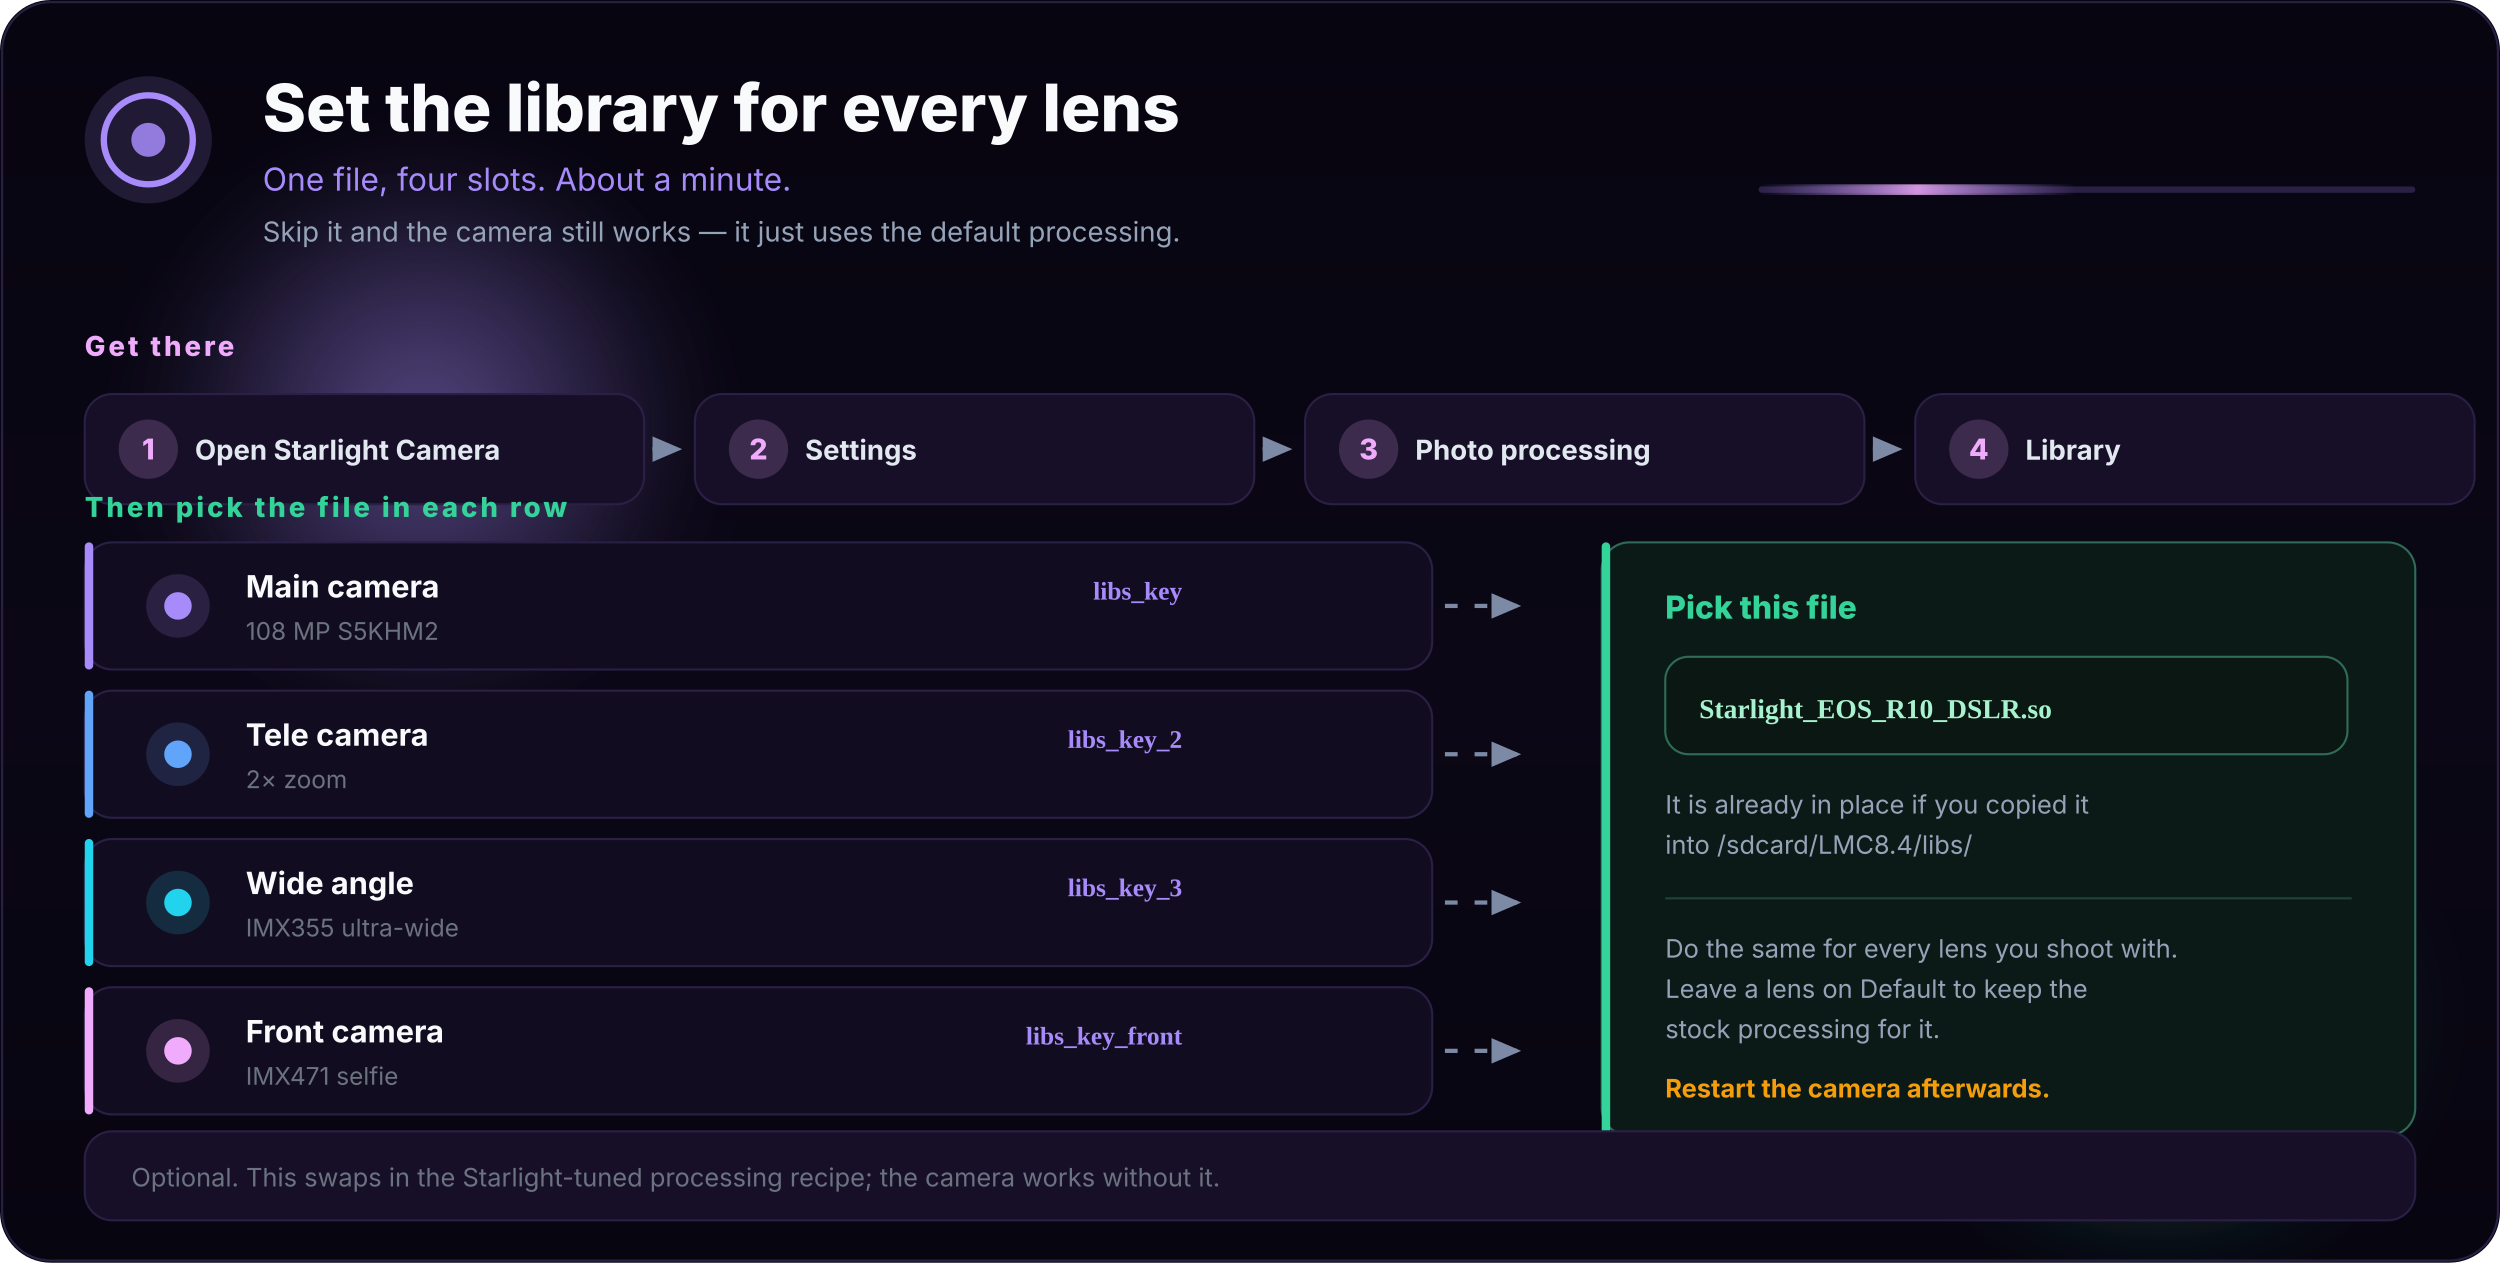
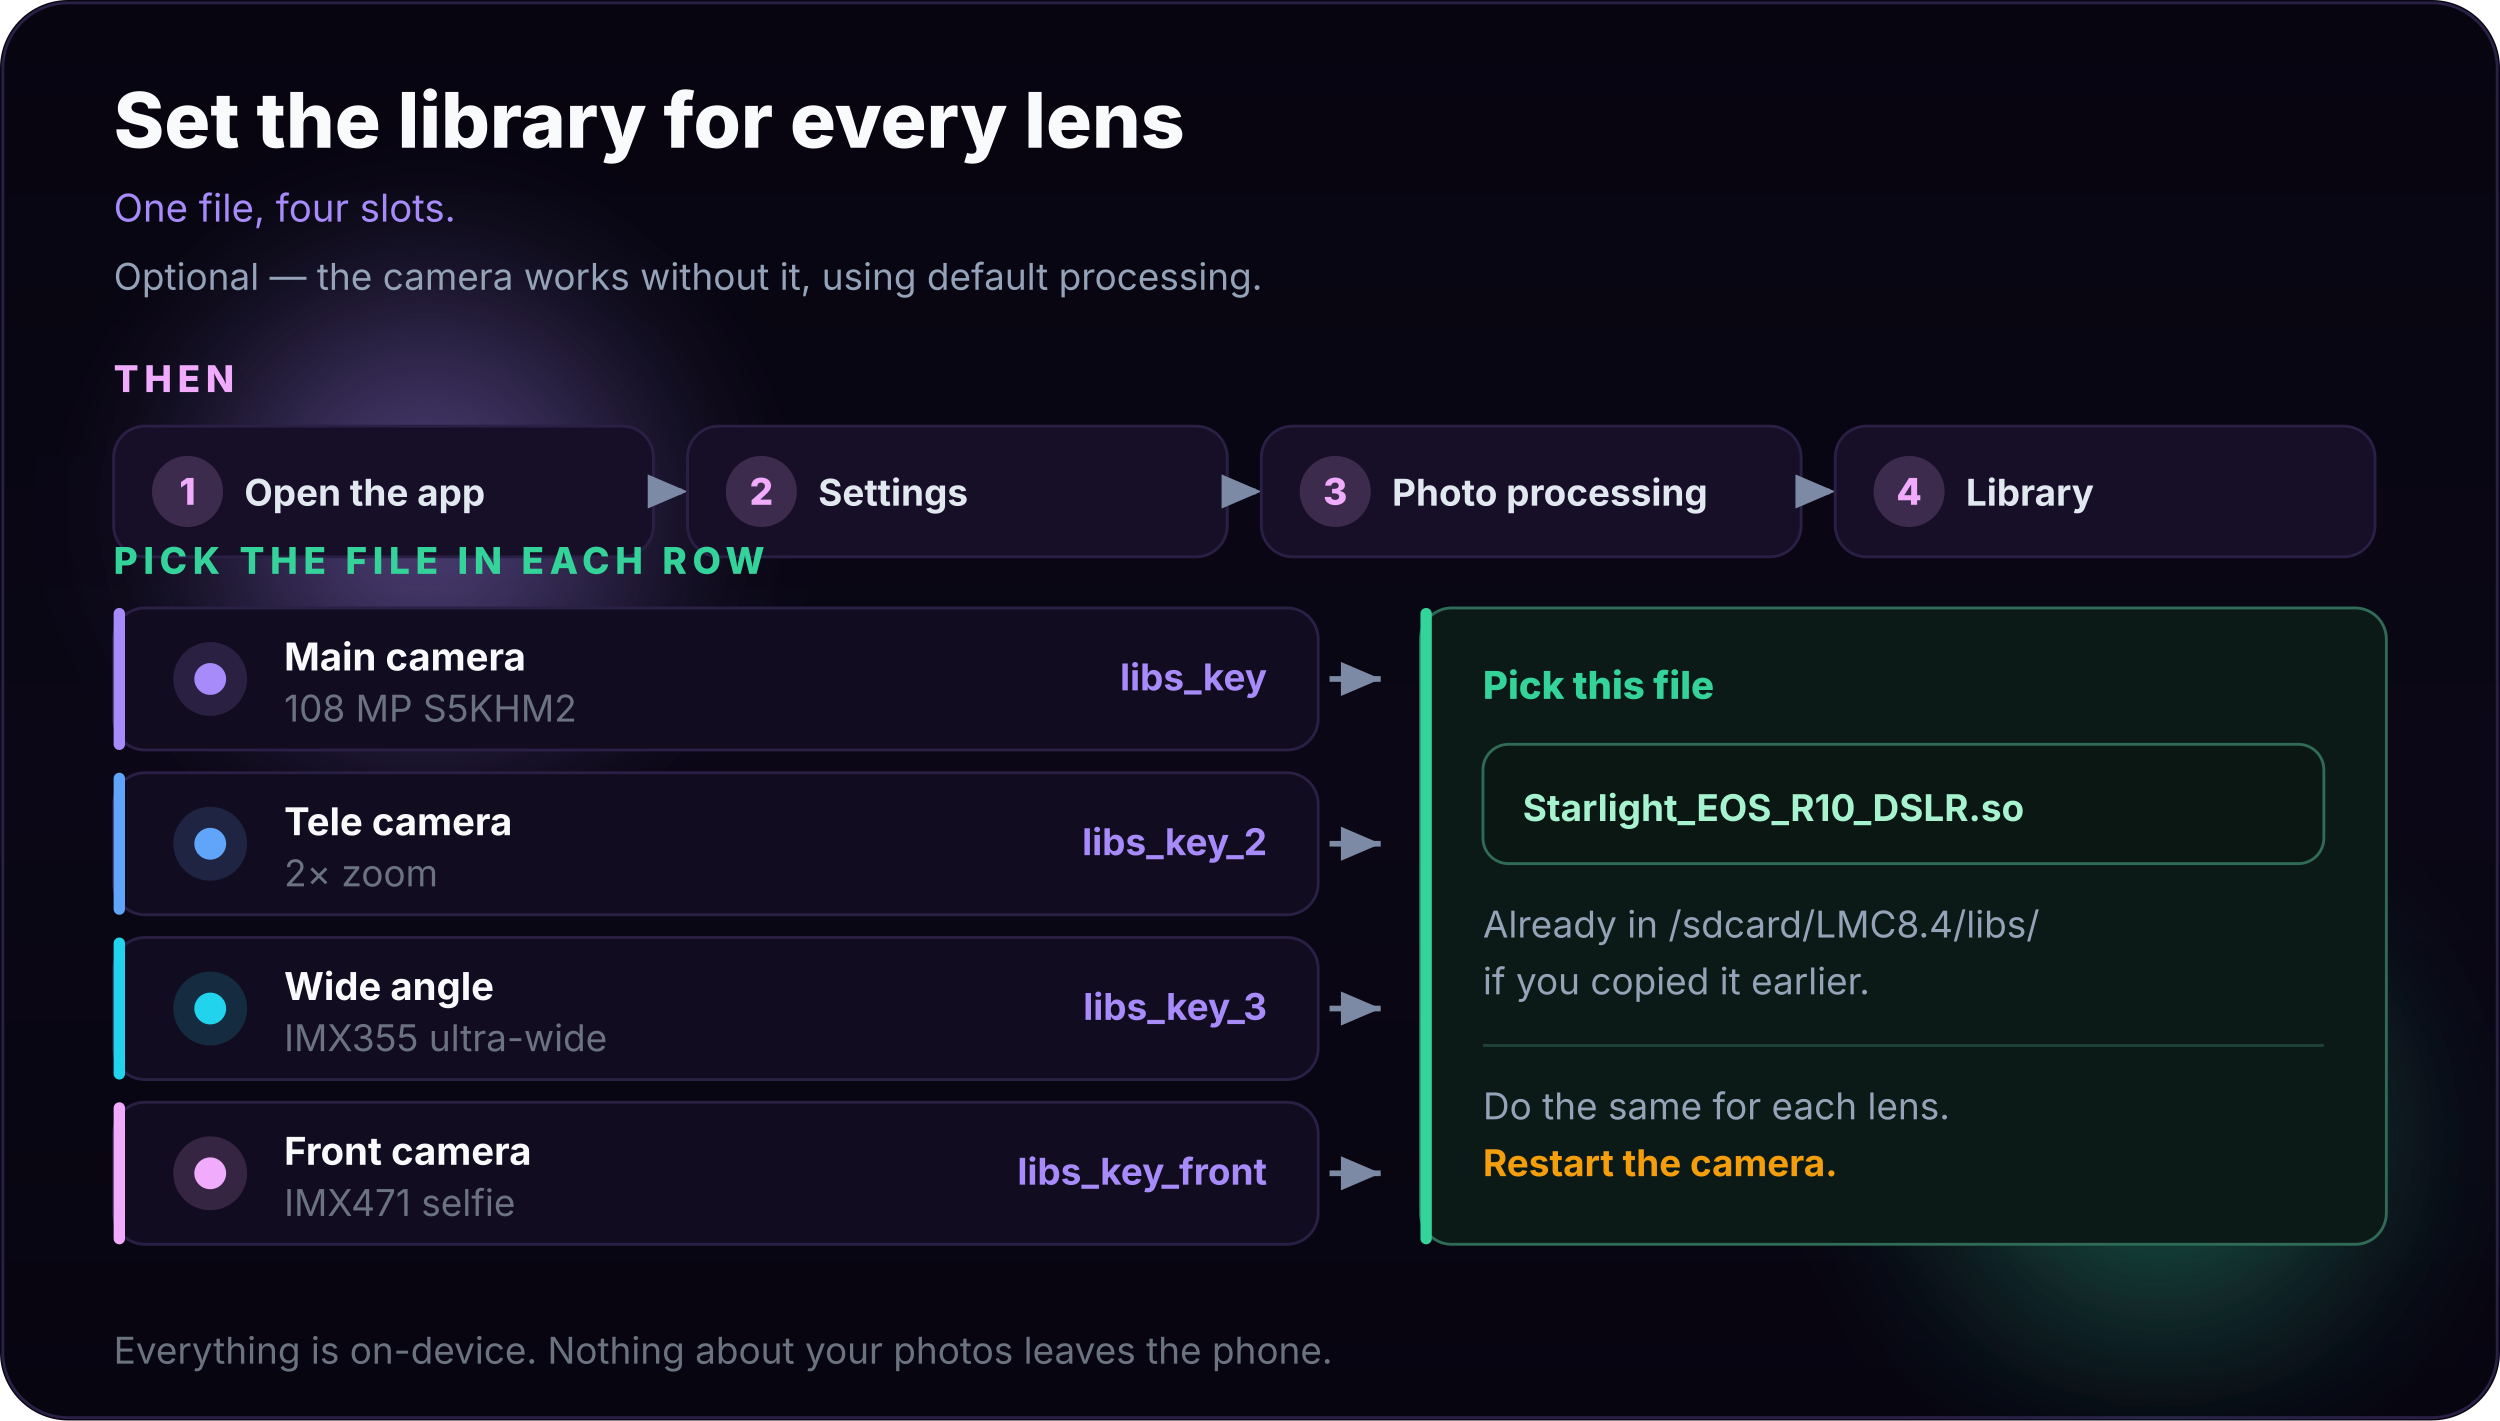
- <svg xmlns="http://www.w3.org/2000/svg" width="1180" height="596" viewBox="0 0 1180 596" role="img" aria-label="How to choose the Starlight library for Main, Tele, Wide and Front lenses">
-   <rect width="1180" height="596" rx="24" fill="url(#bg)" />
-   <rect x="1" y="1" width="1178" height="594" rx="23" fill="none" stroke="#2a1f45" />
+ <svg xmlns="http://www.w3.org/2000/svg" width="880" height="500" viewBox="0 0 880 500" role="img" aria-label="How to choose the Starlight library for Main, Tele, Wide and Front lenses">
+   <rect width="880" height="500" rx="24" fill="url(#bg)" />
+   <rect x="1" y="1" width="878" height="498" rx="23" fill="none" stroke="#2a1f45" />
  <defs>
    <linearGradient id="bg" x1="0" y1="0" x2="0" y2="1">
      <stop offset="0" stop-color="#070510" />
      <stop offset=".55" stop-color="#0b0716" />
      <stop offset="1" stop-color="#070510" />
    </linearGradient>
    <linearGradient id="rail" x1="0" y1="0" x2="1" y2="0">
      <stop offset="0" stop-color="#a78bfa" stop-opacity="0" />
      <stop offset=".5" stop-color="#f0abfc" stop-opacity=".85" />
      <stop offset="1" stop-color="#a78bfa" stop-opacity="0" />
    </linearGradient>
    <linearGradient id="photo" x1="0" y1="0" x2="1" y2="0">
      <stop offset="0" stop-color="#a78bfa" />
      <stop offset="1" stop-color="#60a5fa" />
    </linearGradient>
    <linearGradient id="video" x1="0" y1="0" x2="1" y2="0">
      <stop offset="0" stop-color="#34d399" />
      <stop offset="1" stop-color="#22d3ee" />
    </linearGradient>
    <linearGradient id="warm" x1="0" y1="0" x2="1" y2="0">
      <stop offset="0" stop-color="#f59e0b" />
      <stop offset="1" stop-color="#f472b6" />
    </linearGradient>
    <radialGradient id="halo" cx=".5" cy=".5" r=".5">
      <stop offset="0" stop-color="#a78bfa" stop-opacity=".5" />
      <stop offset="1" stop-color="#a78bfa" stop-opacity="0" />
    </radialGradient>
    <radialGradient id="haloMint" cx=".5" cy=".5" r=".5">
      <stop offset="0" stop-color="#34d399" stop-opacity=".42" />
      <stop offset="1" stop-color="#34d399" stop-opacity="0" />
    </radialGradient>
    <filter id="soft" x="-40%" y="-40%" width="180%" height="180%">
      <feGaussianBlur stdDeviation="20" />
    </filter>
    <marker id="ar" markerWidth="9" markerHeight="9" refX="7" refY="3" orient="auto">
      <path d="M0,0 L0,6 L7,3 z" fill="#7c8aa5" />
    </marker>
    <style>
      .rise   { animation: rise 3.4s ease-in-out infinite; }
      @keyframes rise   { 0%,100% { opacity:.62 } 50% { opacity:1 } }
      .d1{animation-delay:.3s}.d2{animation-delay:.6s}.d3{animation-delay:.9s}
      .d4{animation-delay:1.2s}.d5{animation-delay:1.5s}.d6{animation-delay:1.8s}
      .d7{animation-delay:2.1s}.d8{animation-delay:2.4s}

      .dash   { stroke-dasharray:6 8; animation: dash 1.7s linear infinite; }
      @keyframes dash { to { stroke-dashoffset:-28 } }

      .tick   { stroke-dasharray:56; stroke-dashoffset:56;
                animation: tick 3.6s cubic-bezier(.65,0,.35,1) infinite; }
      @keyframes tick { 0%{stroke-dashoffset:56} 40%,74%{stroke-dashoffset:0}
                        100%{stroke-dashoffset:56} }
      .k1{animation-delay:.35s}.k2{animation-delay:.7s}.k3{animation-delay:1.05s}
      .k4{animation-delay:1.4s}.k5{animation-delay:1.75s}.k6{animation-delay:2.1s}

      .glow  { animation: glow 4s ease-in-out infinite; }
      @keyframes glow { 0%,100%{opacity:.26} 50%{opacity:.92} }

      .sweep { animation: sweep 5.2s cubic-bezier(.4,0,.6,1) infinite; }
      @keyframes sweep { 0%{transform:translateX(-200px)} 100%{transform:translateX(1300px)} }

      .drift { animation: drift 17s ease-in-out infinite; }
      @keyframes drift { 0%,100%{transform:translate(0,0)} 50%{transform:translate(38px,-22px)} }

      .lift  { animation: lift 5.4s ease-in-out infinite; }
      @keyframes lift { 0%,100%{transform:translateY(0)} 50%{transform:translateY(-5px)} }

      .spin  { animation: spin 30s linear infinite; }
      @keyframes spin { to { transform: rotate(360deg) } }

      .ring  { animation: ring 4.4s ease-in-out infinite; }
      @keyframes ring { 0%,100%{opacity:.32;transform:scale(1)}
                        50%{opacity:.8;transform:scale(1.06)} }

      .tw    { animation: tw 3.6s ease-in-out infinite; }
      @keyframes tw { 0%,100%{opacity:.14} 50%{opacity:.92} }

      @media (prefers-reduced-motion: reduce) { * { animation: none !important } }</style>
  </defs>
  <g filter="url(#soft)">
-     <circle class="drift" cx="200" cy="200" r="130" fill="url(#halo)" />
-     <circle class="drift d3" cx="1020" cy="480" r="120" fill="url(#haloMint)" />
+     <circle class="drift" cx="150" cy="180" r="110" fill="url(#halo)" />
+     <circle class="drift d4" cx="760" cy="400" r="110" fill="url(#haloMint)" />
  </g>
-   <g transform="translate(40 36)">
-     <circle class="ring" cx="30" cy="30" r="30" fill="#a78bfa" opacity=".16" />
-     <circle cx="30" cy="30" r="21" fill="none" stroke="#a78bfa" stroke-width="3" />
-     <circle cx="30" cy="30" r="8" fill="#a78bfa" opacity=".85" />
-   </g>
-   <text x="124" y="62" font-family="Inter, 'Segoe UI', -apple-system, Helvetica, Arial, sans-serif" font-size="31" font-weight="800" fill="#f8fafc">Set the library for every lens</text>
-   <text x="124" y="90" font-family="Inter, 'Segoe UI', -apple-system, Helvetica, Arial, sans-serif" font-size="15" font-weight="400" fill="#a78bfa">One file, four slots. About a minute.</text>
-   <text x="124" y="114" font-family="Inter, 'Segoe UI', -apple-system, Helvetica, Arial, sans-serif" font-size="13" font-weight="400" fill="#94a3b8">Skip it and the camera still works — it just uses the default processing.</text>
-   <rect x="830" y="88" width="310" height="3" rx="1.5" fill="#2a1f45" />
-   <rect class="sweep" x="830" y="87" width="150" height="5" rx="2.5" fill="url(#rail)" />
-   <text x="40" y="168" font-family="Inter, 'Segoe UI', -apple-system, Helvetica, Arial, sans-serif" font-size="13" font-weight="800" fill="#f0abfc" letter-spacing="1.4">Get there</text>
+   <text x="40" y="52" font-family="Inter, 'Segoe UI', -apple-system, Helvetica, Arial, sans-serif" font-size="27" font-weight="800" fill="#f8fafc">Set the library for every lens</text>
+   <text x="40" y="78" font-family="Inter, 'Segoe UI', -apple-system, Helvetica, Arial, sans-serif" font-size="13.5" font-weight="400" fill="#a78bfa">One file, four slots.</text>
+   <text x="40" y="102" font-family="Inter, 'Segoe UI', -apple-system, Helvetica, Arial, sans-serif" font-size="13" font-weight="400" fill="#94a3b8">Optional — the camera works without it, using default processing.</text>
+   <text x="40" y="138" font-family="Inter, 'Segoe UI', -apple-system, Helvetica, Arial, sans-serif" font-size="13" font-weight="800" fill="#f0abfc" letter-spacing="2">THEN</text>
  <g class="rise d1">
-     <rect x="40" y="186" width="264" height="52" rx="13" fill="#160f27" stroke="#2a1f45" />
-     <circle cx="70" cy="212" r="14" fill="#f0abfc" opacity=".18" />
-     <text x="70" y="216.86" text-anchor="middle" font-family="Inter, 'Segoe UI', -apple-system, Helvetica, Arial, sans-serif" font-size="13.5" font-weight="800" fill="#f0abfc">1</text>
-     <text x="92" y="217" font-family="Inter, 'Segoe UI', -apple-system, Helvetica, Arial, sans-serif" font-size="13" font-weight="700" fill="#e2e8f0">Open Starlight Camera</text>
-     <path class="dash d1" d="M308 212 H322" stroke="#7c8aa5" stroke-width="2" fill="none" marker-end="url(#ar)" />
+     <rect x="40" y="150" width="190" height="46" rx="11" fill="#160f27" stroke="#2a1f45" />
+     <circle cx="66" cy="173" r="12.5" fill="#f0abfc" opacity=".18" />
+     <text x="66" y="177.68" text-anchor="middle" font-family="Inter, 'Segoe UI', -apple-system, Helvetica, Arial, sans-serif" font-size="13" font-weight="800" fill="#f0abfc">1</text>
+     <text x="86" y="178" font-family="Inter, 'Segoe UI', -apple-system, Helvetica, Arial, sans-serif" font-size="13" font-weight="700" fill="#e2e8f0">Open the app</text>
+     <path class="dash d1" d="M234 173 H242" stroke="#7c8aa5" stroke-width="2" fill="none" marker-end="url(#ar)" />
  </g>
  <g class="rise d2">
-     <rect x="328" y="186" width="264" height="52" rx="13" fill="#160f27" stroke="#2a1f45" />
-     <circle cx="358" cy="212" r="14" fill="#f0abfc" opacity=".18" />
-     <text x="358" y="216.86" text-anchor="middle" font-family="Inter, 'Segoe UI', -apple-system, Helvetica, Arial, sans-serif" font-size="13.5" font-weight="800" fill="#f0abfc">2</text>
-     <text x="380" y="217" font-family="Inter, 'Segoe UI', -apple-system, Helvetica, Arial, sans-serif" font-size="13" font-weight="700" fill="#e2e8f0">Settings</text>
-     <path class="dash d2" d="M596 212 H610" stroke="#7c8aa5" stroke-width="2" fill="none" marker-end="url(#ar)" />
+     <rect x="242" y="150" width="190" height="46" rx="11" fill="#160f27" stroke="#2a1f45" />
+     <circle cx="268" cy="173" r="12.5" fill="#f0abfc" opacity=".18" />
+     <text x="268" y="177.68" text-anchor="middle" font-family="Inter, 'Segoe UI', -apple-system, Helvetica, Arial, sans-serif" font-size="13" font-weight="800" fill="#f0abfc">2</text>
+     <text x="288" y="178" font-family="Inter, 'Segoe UI', -apple-system, Helvetica, Arial, sans-serif" font-size="13" font-weight="700" fill="#e2e8f0">Settings</text>
+     <path class="dash d2" d="M436 173 H444" stroke="#7c8aa5" stroke-width="2" fill="none" marker-end="url(#ar)" />
  </g>
  <g class="rise d3">
-     <rect x="616" y="186" width="264" height="52" rx="13" fill="#160f27" stroke="#2a1f45" />
-     <circle cx="646" cy="212" r="14" fill="#f0abfc" opacity=".18" />
-     <text x="646" y="216.86" text-anchor="middle" font-family="Inter, 'Segoe UI', -apple-system, Helvetica, Arial, sans-serif" font-size="13.5" font-weight="800" fill="#f0abfc">3</text>
-     <text x="668" y="217" font-family="Inter, 'Segoe UI', -apple-system, Helvetica, Arial, sans-serif" font-size="13" font-weight="700" fill="#e2e8f0">Photo processing</text>
-     <path class="dash d3" d="M884 212 H898" stroke="#7c8aa5" stroke-width="2" fill="none" marker-end="url(#ar)" />
+     <rect x="444" y="150" width="190" height="46" rx="11" fill="#160f27" stroke="#2a1f45" />
+     <circle cx="470" cy="173" r="12.5" fill="#f0abfc" opacity=".18" />
+     <text x="470" y="177.68" text-anchor="middle" font-family="Inter, 'Segoe UI', -apple-system, Helvetica, Arial, sans-serif" font-size="13" font-weight="800" fill="#f0abfc">3</text>
+     <text x="490" y="178" font-family="Inter, 'Segoe UI', -apple-system, Helvetica, Arial, sans-serif" font-size="13" font-weight="700" fill="#e2e8f0">Photo processing</text>
+     <path class="dash d3" d="M638 173 H646" stroke="#7c8aa5" stroke-width="2" fill="none" marker-end="url(#ar)" />
  </g>
  <g class="rise d4">
-     <rect x="904" y="186" width="264" height="52" rx="13" fill="#160f27" stroke="#2a1f45" />
-     <circle cx="934" cy="212" r="14" fill="#f0abfc" opacity=".18" />
-     <text x="934" y="216.86" text-anchor="middle" font-family="Inter, 'Segoe UI', -apple-system, Helvetica, Arial, sans-serif" font-size="13.5" font-weight="800" fill="#f0abfc">4</text>
-     <text x="956" y="217" font-family="Inter, 'Segoe UI', -apple-system, Helvetica, Arial, sans-serif" font-size="13" font-weight="700" fill="#e2e8f0">Library</text>
+     <rect x="646" y="150" width="190" height="46" rx="11" fill="#160f27" stroke="#2a1f45" />
+     <circle cx="672" cy="173" r="12.5" fill="#f0abfc" opacity=".18" />
+     <text x="672" y="177.68" text-anchor="middle" font-family="Inter, 'Segoe UI', -apple-system, Helvetica, Arial, sans-serif" font-size="13" font-weight="800" fill="#f0abfc">4</text>
+     <text x="692" y="178" font-family="Inter, 'Segoe UI', -apple-system, Helvetica, Arial, sans-serif" font-size="13" font-weight="700" fill="#e2e8f0">Library</text>
  </g>
-   <text x="40" y="244" font-family="Inter, 'Segoe UI', -apple-system, Helvetica, Arial, sans-serif" font-size="13" font-weight="800" fill="#34d399" letter-spacing="1.4">Then pick the file in each row</text>
+   <text x="40" y="202" font-family="Inter, 'Segoe UI', -apple-system, Helvetica, Arial, sans-serif" font-size="13" font-weight="800" fill="#34d399" letter-spacing="2">PICK THE FILE IN EACH ROW</text>
  <g class="rise d2">
-     <rect x="40" y="256" width="636" height="60" rx="13" fill="#120c20" stroke="#2a1f45" />
-     <rect x="40" y="256" width="4" height="60" rx="2" fill="#a78bfa" />
-     <circle class="ring" cx="84" cy="286" r="15" fill="#a78bfa" opacity=".16" />
-     <circle cx="84" cy="286" r="6.5" fill="#a78bfa" />
-     <text x="116" y="282" font-family="Inter, 'Segoe UI', -apple-system, Helvetica, Arial, sans-serif" font-size="14.5" font-weight="700" fill="#f8fafc">Main camera</text>
-     <text x="116" y="302" font-family="Inter, 'Segoe UI', -apple-system, Helvetica, Arial, sans-serif" font-size="11.5" font-weight="400" fill="#6b7280">108 MP S5KHM2</text>
-     <rect x="606" y="276" width="0" height="0" />
-     <text x="558" y="283" text-anchor="end" font-family="" font-size="12" font-weight="700" fill="#a78bfa">libs_key</text>
-     <path class="tick k1" transform="translate(642 286) scale(0.85)" d="M0 0 l7 8 l15 -19" fill="none" stroke="#a78bfa" stroke-width="3.76" stroke-linecap="round" stroke-linejoin="round" />
+     <rect x="40" y="214" width="424" height="50" rx="11" fill="#120c20" stroke="#2a1f45" />
+     <rect x="40" y="214" width="4" height="50" rx="2" fill="#a78bfa" />
+     <circle class="ring" cx="74" cy="239" r="13" fill="#a78bfa" opacity=".16" />
+     <circle cx="74" cy="239" r="5.6" fill="#a78bfa" />
+     <text x="100" y="236" font-family="Inter, 'Segoe UI', -apple-system, Helvetica, Arial, sans-serif" font-size="13.5" font-weight="700" fill="#f8fafc">Main camera</text>
+     <text x="100" y="254" font-family="Inter, 'Segoe UI', -apple-system, Helvetica, Arial, sans-serif" font-size="13" font-weight="400" fill="#6b7280">108 MP S5KHM2</text>
+     <text x="446" y="243" text-anchor="end" font-family="Inter, 'Segoe UI', sans-serif" font-size="13" font-weight="700" fill="#a78bfa">libs_key</text>
+     <path class="tick k1" transform="translate(430 239) scale(0.8)" d="M0 0 l7 8 l15 -19" fill="none" stroke="#a78bfa" stroke-width="4.00" stroke-linecap="round" stroke-linejoin="round" />
  </g>
  <g class="rise d3">
-     <rect x="40" y="326" width="636" height="60" rx="13" fill="#120c20" stroke="#2a1f45" />
-     <rect x="40" y="326" width="4" height="60" rx="2" fill="#60a5fa" />
-     <circle class="ring" cx="84" cy="356" r="15" fill="#60a5fa" opacity=".16" />
-     <circle cx="84" cy="356" r="6.5" fill="#60a5fa" />
-     <text x="116" y="352" font-family="Inter, 'Segoe UI', -apple-system, Helvetica, Arial, sans-serif" font-size="14.5" font-weight="700" fill="#f8fafc">Tele camera</text>
-     <text x="116" y="372" font-family="Inter, 'Segoe UI', -apple-system, Helvetica, Arial, sans-serif" font-size="11.5" font-weight="400" fill="#6b7280">2× zoom</text>
-     <rect x="606" y="346" width="0" height="0" />
-     <text x="558" y="353" text-anchor="end" font-family="" font-size="12" font-weight="700" fill="#a78bfa">libs_key_2</text>
-     <path class="tick k2" transform="translate(642 356) scale(0.85)" d="M0 0 l7 8 l15 -19" fill="none" stroke="#60a5fa" stroke-width="3.76" stroke-linecap="round" stroke-linejoin="round" />
+     <rect x="40" y="272" width="424" height="50" rx="11" fill="#120c20" stroke="#2a1f45" />
+     <rect x="40" y="272" width="4" height="50" rx="2" fill="#60a5fa" />
+     <circle class="ring" cx="74" cy="297" r="13" fill="#60a5fa" opacity=".16" />
+     <circle cx="74" cy="297" r="5.6" fill="#60a5fa" />
+     <text x="100" y="294" font-family="Inter, 'Segoe UI', -apple-system, Helvetica, Arial, sans-serif" font-size="13.5" font-weight="700" fill="#f8fafc">Tele camera</text>
+     <text x="100" y="312" font-family="Inter, 'Segoe UI', -apple-system, Helvetica, Arial, sans-serif" font-size="13" font-weight="400" fill="#6b7280">2× zoom</text>
+     <text x="446" y="301" text-anchor="end" font-family="Inter, 'Segoe UI', sans-serif" font-size="13" font-weight="700" fill="#a78bfa">libs_key_2</text>
+     <path class="tick k2" transform="translate(430 297) scale(0.8)" d="M0 0 l7 8 l15 -19" fill="none" stroke="#60a5fa" stroke-width="4.00" stroke-linecap="round" stroke-linejoin="round" />
  </g>
  <g class="rise d4">
-     <rect x="40" y="396" width="636" height="60" rx="13" fill="#120c20" stroke="#2a1f45" />
-     <rect x="40" y="396" width="4" height="60" rx="2" fill="#22d3ee" />
-     <circle class="ring" cx="84" cy="426" r="15" fill="#22d3ee" opacity=".16" />
-     <circle cx="84" cy="426" r="6.5" fill="#22d3ee" />
-     <text x="116" y="422" font-family="Inter, 'Segoe UI', -apple-system, Helvetica, Arial, sans-serif" font-size="14.5" font-weight="700" fill="#f8fafc">Wide angle</text>
-     <text x="116" y="442" font-family="Inter, 'Segoe UI', -apple-system, Helvetica, Arial, sans-serif" font-size="11.5" font-weight="400" fill="#6b7280">IMX355 ultra-wide</text>
-     <rect x="606" y="416" width="0" height="0" />
-     <text x="558" y="423" text-anchor="end" font-family="" font-size="12" font-weight="700" fill="#a78bfa">libs_key_3</text>
-     <path class="tick k3" transform="translate(642 426) scale(0.85)" d="M0 0 l7 8 l15 -19" fill="none" stroke="#22d3ee" stroke-width="3.76" stroke-linecap="round" stroke-linejoin="round" />
+     <rect x="40" y="330" width="424" height="50" rx="11" fill="#120c20" stroke="#2a1f45" />
+     <rect x="40" y="330" width="4" height="50" rx="2" fill="#22d3ee" />
+     <circle class="ring" cx="74" cy="355" r="13" fill="#22d3ee" opacity=".16" />
+     <circle cx="74" cy="355" r="5.6" fill="#22d3ee" />
+     <text x="100" y="352" font-family="Inter, 'Segoe UI', -apple-system, Helvetica, Arial, sans-serif" font-size="13.5" font-weight="700" fill="#f8fafc">Wide angle</text>
+     <text x="100" y="370" font-family="Inter, 'Segoe UI', -apple-system, Helvetica, Arial, sans-serif" font-size="13" font-weight="400" fill="#6b7280">IMX355 ultra-wide</text>
+     <text x="446" y="359" text-anchor="end" font-family="Inter, 'Segoe UI', sans-serif" font-size="13" font-weight="700" fill="#a78bfa">libs_key_3</text>
+     <path class="tick k3" transform="translate(430 355) scale(0.8)" d="M0 0 l7 8 l15 -19" fill="none" stroke="#22d3ee" stroke-width="4.00" stroke-linecap="round" stroke-linejoin="round" />
  </g>
  <g class="rise d5">
-     <rect x="40" y="466" width="636" height="60" rx="13" fill="#120c20" stroke="#2a1f45" />
-     <rect x="40" y="466" width="4" height="60" rx="2" fill="#f0abfc" />
-     <circle class="ring" cx="84" cy="496" r="15" fill="#f0abfc" opacity=".16" />
-     <circle cx="84" cy="496" r="6.5" fill="#f0abfc" />
-     <text x="116" y="492" font-family="Inter, 'Segoe UI', -apple-system, Helvetica, Arial, sans-serif" font-size="14.5" font-weight="700" fill="#f8fafc">Front camera</text>
-     <text x="116" y="512" font-family="Inter, 'Segoe UI', -apple-system, Helvetica, Arial, sans-serif" font-size="11.5" font-weight="400" fill="#6b7280">IMX471 selfie</text>
-     <rect x="606" y="486" width="0" height="0" />
-     <text x="558" y="493" text-anchor="end" font-family="" font-size="12" font-weight="700" fill="#a78bfa">libs_key_front</text>
-     <path class="tick k4" transform="translate(642 496) scale(0.85)" d="M0 0 l7 8 l15 -19" fill="none" stroke="#f0abfc" stroke-width="3.76" stroke-linecap="round" stroke-linejoin="round" />
+     <rect x="40" y="388" width="424" height="50" rx="11" fill="#120c20" stroke="#2a1f45" />
+     <rect x="40" y="388" width="4" height="50" rx="2" fill="#f0abfc" />
+     <circle class="ring" cx="74" cy="413" r="13" fill="#f0abfc" opacity=".16" />
+     <circle cx="74" cy="413" r="5.6" fill="#f0abfc" />
+     <text x="100" y="410" font-family="Inter, 'Segoe UI', -apple-system, Helvetica, Arial, sans-serif" font-size="13.5" font-weight="700" fill="#f8fafc">Front camera</text>
+     <text x="100" y="428" font-family="Inter, 'Segoe UI', -apple-system, Helvetica, Arial, sans-serif" font-size="13" font-weight="400" fill="#6b7280">IMX471 selfie</text>
+     <text x="446" y="417" text-anchor="end" font-family="Inter, 'Segoe UI', sans-serif" font-size="13" font-weight="700" fill="#a78bfa">libs_key_front</text>
+     <path class="tick k4" transform="translate(430 413) scale(0.8)" d="M0 0 l7 8 l15 -19" fill="none" stroke="#f0abfc" stroke-width="4.00" stroke-linecap="round" stroke-linejoin="round" />
  </g>
-   <path class="dash d2" d="M682 286 H718" stroke="#7c8aa5" stroke-width="2" fill="none" marker-end="url(#ar)" />
-   <path class="dash d3" d="M682 356 H718" stroke="#7c8aa5" stroke-width="2" fill="none" marker-end="url(#ar)" />
-   <path class="dash d4" d="M682 426 H718" stroke="#7c8aa5" stroke-width="2" fill="none" marker-end="url(#ar)" />
-   <path class="dash d5" d="M682 496 H718" stroke="#7c8aa5" stroke-width="2" fill="none" marker-end="url(#ar)" />
+   <path class="dash d2" d="M468 239 H486" stroke="#7c8aa5" stroke-width="2" fill="none" marker-end="url(#ar)" />
+   <path class="dash d3" d="M468 297 H486" stroke="#7c8aa5" stroke-width="2" fill="none" marker-end="url(#ar)" />
+   <path class="dash d4" d="M468 355 H486" stroke="#7c8aa5" stroke-width="2" fill="none" marker-end="url(#ar)" />
+   <path class="dash d5" d="M468 413 H486" stroke="#7c8aa5" stroke-width="2" fill="none" marker-end="url(#ar)" />
  <g class="lift">
-     <rect x="756" y="256" width="384" height="280" rx="13" fill="#0c1a17" stroke="#2f6b56" />
-     <rect x="756" y="256" width="4" height="280" rx="2" fill="#34d399" />
-     <text x="786" y="292" font-family="Inter, 'Segoe UI', -apple-system, Helvetica, Arial, sans-serif" font-size="15" font-weight="800" fill="#34d399">Pick this file</text>
-     <rect x="786" y="310" width="322" height="46" rx="11" fill="#0a1712" stroke="#2f6b56" />
-     <text x="802" y="339" font-family="" font-size="13" font-weight="700" fill="#a7f3d0">Starlight_EOS_R10_DSLR.so</text>
-     <text x="786" y="384" font-family="Inter, 'Segoe UI', -apple-system, Helvetica, Arial, sans-serif" font-size="12" font-weight="400" fill="#94a3b8">It is already in place if you copied it</text>
-     <text x="786" y="403" font-family="Inter, 'Segoe UI', -apple-system, Helvetica, Arial, sans-serif" font-size="12" font-weight="400" fill="#94a3b8">into /sdcard/LMC8.4/libs/</text>
-     <line x1="786" y1="424" x2="1110" y2="424" stroke="#2f6b56" opacity=".5" />
-     <text x="786" y="452" font-family="Inter, 'Segoe UI', -apple-system, Helvetica, Arial, sans-serif" font-size="12" font-weight="400" fill="#94a3b8">Do the same for every lens you shoot with.</text>
-     <text x="786" y="471" font-family="Inter, 'Segoe UI', -apple-system, Helvetica, Arial, sans-serif" font-size="12" font-weight="400" fill="#94a3b8">Leave a lens on Default to keep the</text>
-     <text x="786" y="490" font-family="Inter, 'Segoe UI', -apple-system, Helvetica, Arial, sans-serif" font-size="12" font-weight="400" fill="#94a3b8">stock processing for it.</text>
-     <text x="786" y="518" font-family="Inter, 'Segoe UI', -apple-system, Helvetica, Arial, sans-serif" font-size="12" font-weight="700" fill="#f59e0b">Restart the camera afterwards.</text>
+     <rect x="500" y="214" width="340" height="224" rx="11" fill="#0c1a17" stroke="#2f6b56" />
+     <rect x="500" y="214" width="4" height="224" rx="2" fill="#34d399" />
+     <text x="522" y="246" font-family="Inter, 'Segoe UI', -apple-system, Helvetica, Arial, sans-serif" font-size="13.5" font-weight="800" fill="#34d399">Pick this file</text>
+     <rect x="522" y="262" width="296" height="42" rx="9" fill="#0a1712" stroke="#2f6b56" />
+     <text x="536" y="289" font-family="Inter, 'Segoe UI', sans-serif" font-size="13" font-weight="700" fill="#a7f3d0">Starlight_EOS_R10_DSLR.so</text>
+     <text x="522" y="330" font-family="Inter, 'Segoe UI', -apple-system, Helvetica, Arial, sans-serif" font-size="13" font-weight="400" fill="#94a3b8">Already in /sdcard/LMC8.4/libs/</text>
+     <text x="522" y="350" font-family="Inter, 'Segoe UI', -apple-system, Helvetica, Arial, sans-serif" font-size="13" font-weight="400" fill="#94a3b8">if you copied it earlier.</text>
+     <line x1="522" y1="368" x2="818" y2="368" stroke="#2f6b56" opacity=".5" />
+     <text x="522" y="394" font-family="Inter, 'Segoe UI', -apple-system, Helvetica, Arial, sans-serif" font-size="13" font-weight="400" fill="#94a3b8">Do the same for each lens.</text>
+     <text x="522" y="414" font-family="Inter, 'Segoe UI', -apple-system, Helvetica, Arial, sans-serif" font-size="13" font-weight="700" fill="#f59e0b">Restart the camera.</text>
  </g>
-   <rect x="40" y="534" width="1100" height="42" rx="13" fill="#160f27" stroke="#2a1f45" />
-   <text x="62" y="560" font-family="Inter, 'Segoe UI', -apple-system, Helvetica, Arial, sans-serif" font-size="12" font-weight="400" fill="#6b7280">Optional. This swaps in the Starlight-tuned processing recipe; the camera works without it.</text>
+   <text x="40" y="480" font-family="Inter, 'Segoe UI', -apple-system, Helvetica, Arial, sans-serif" font-size="13" font-weight="400" fill="#6b7280">Everything is on-device. Nothing about your photos leaves the phone.</text>
</svg>
